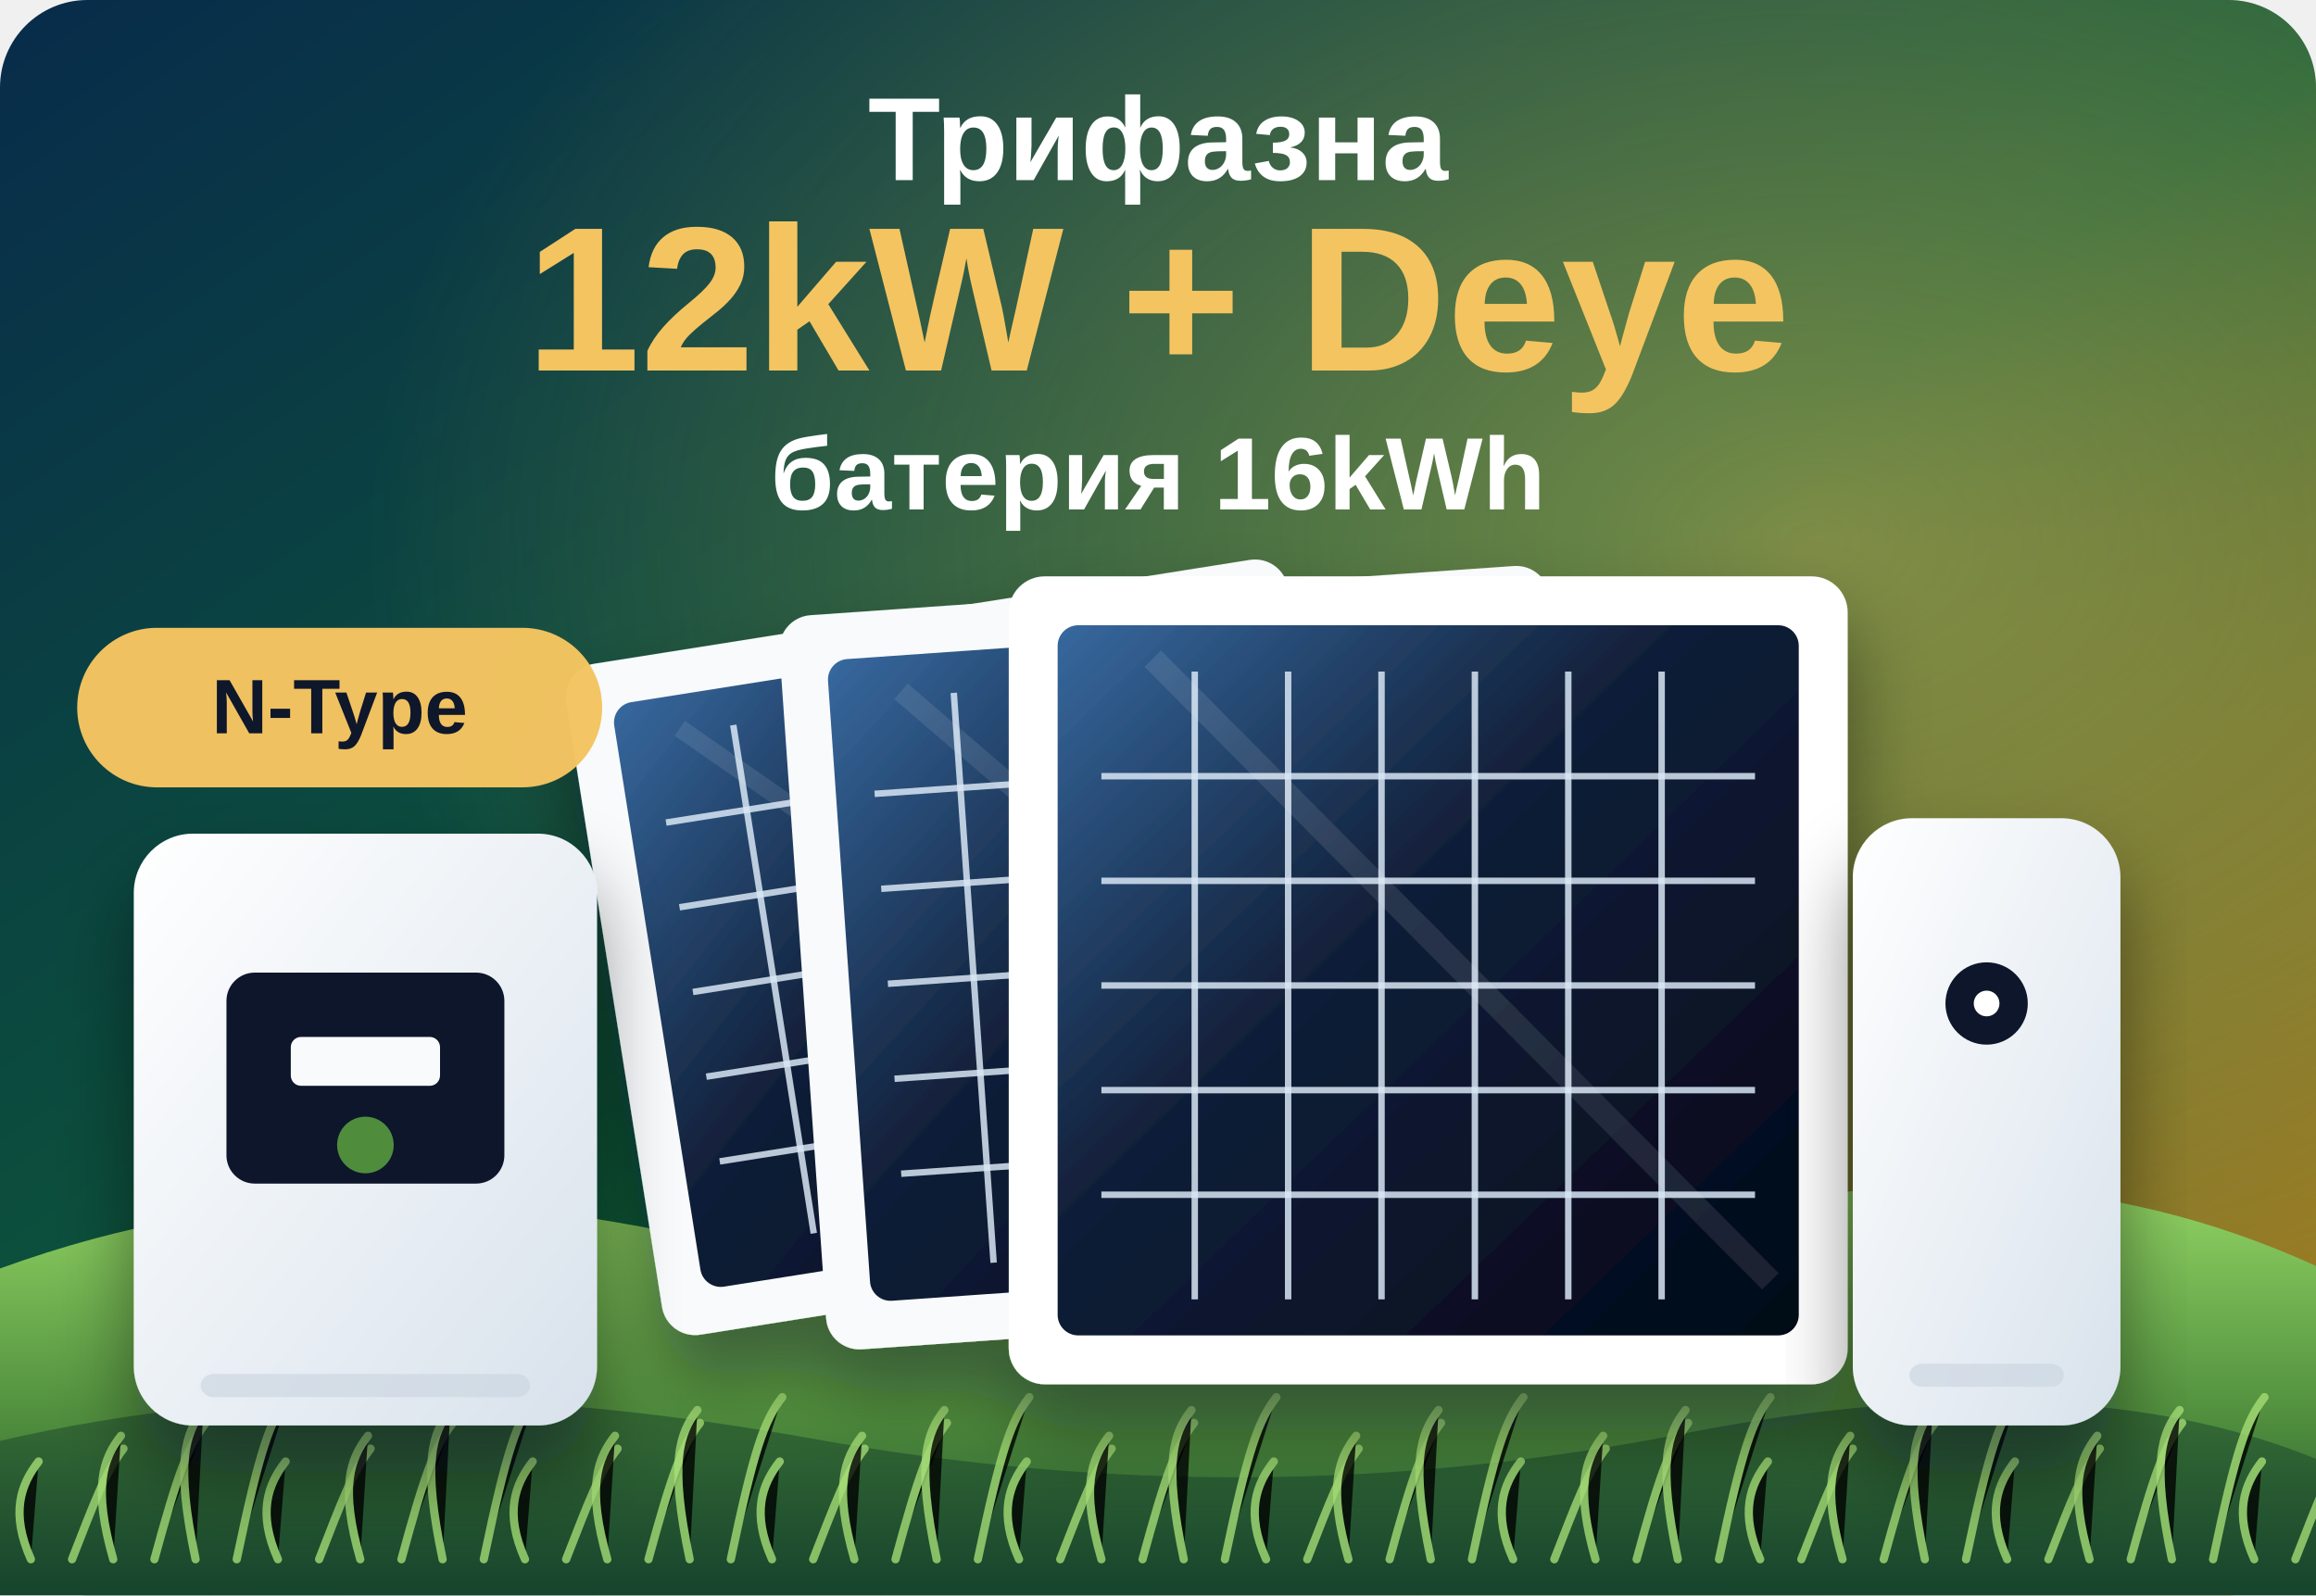
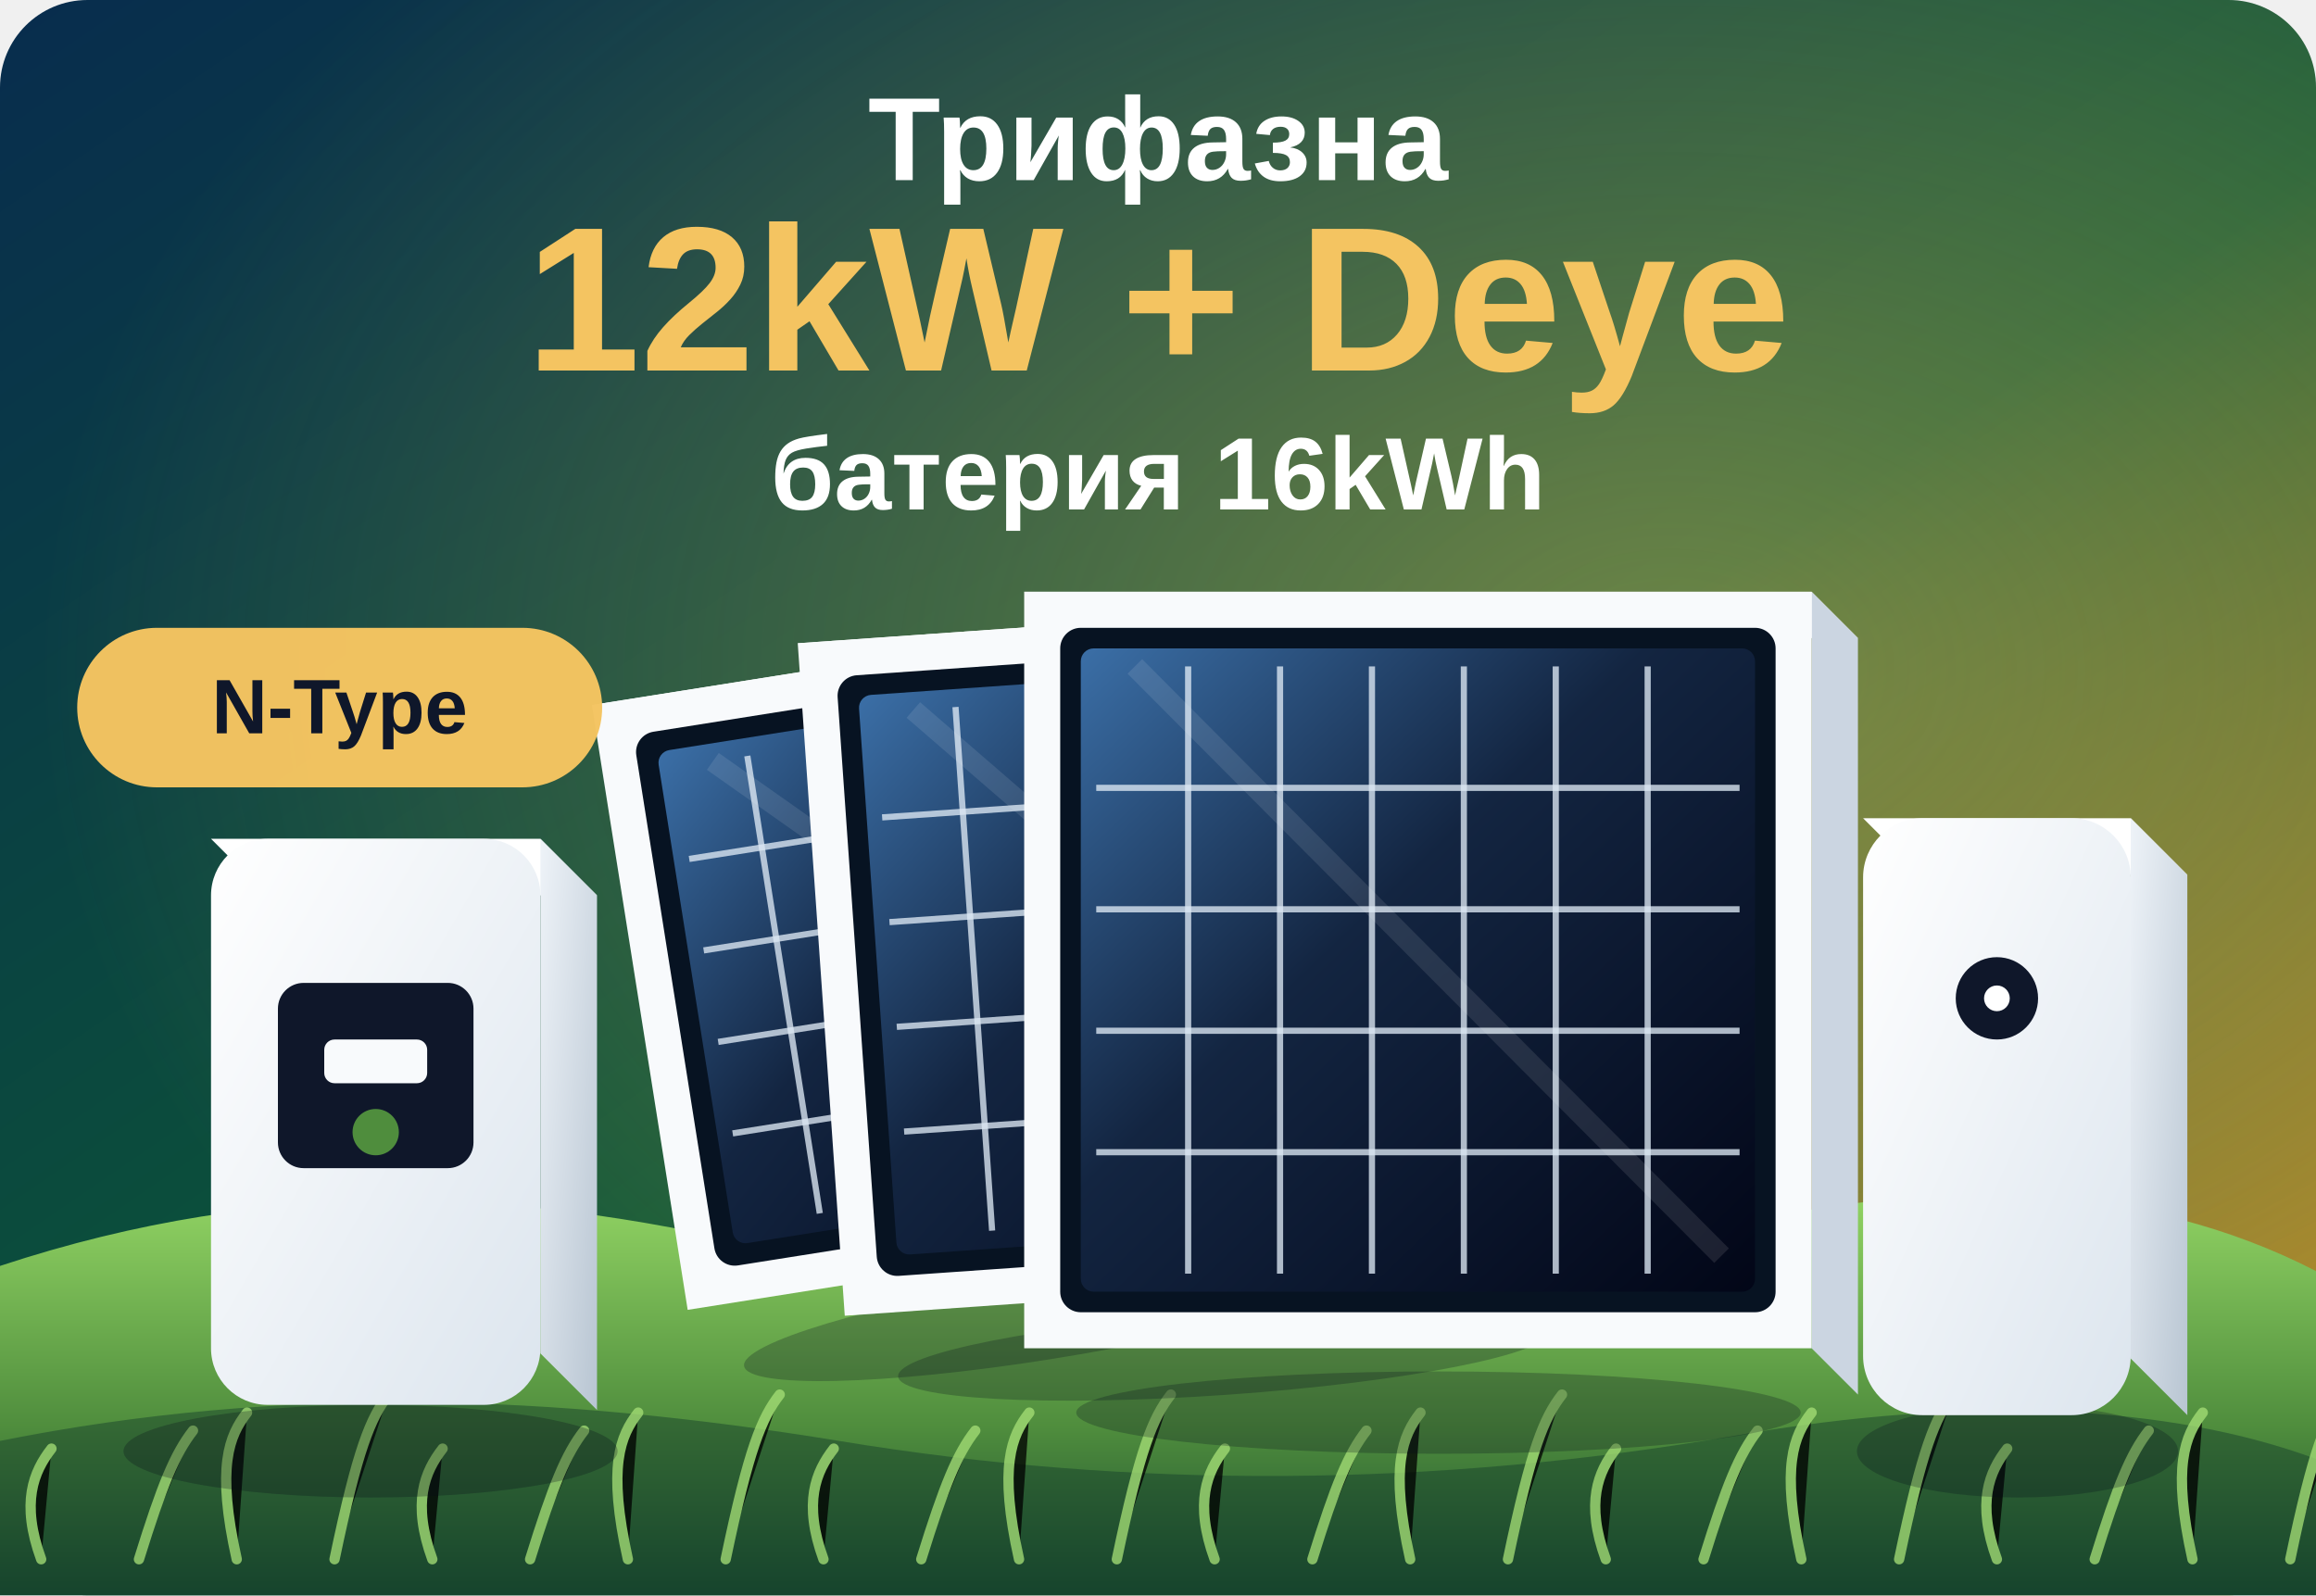
<svg xmlns="http://www.w3.org/2000/svg" width="900" height="620" viewBox="0 0 900 620" role="img" aria-label="Трифазна 12kW Deye 16kWh">
  <defs>
-     <linearGradient id="sky" x1="0" y1="0" x2="1" y2="1">
-       <stop offset="0" stop-color="#082B4B" />
-       <stop offset=".52" stop-color="#0D5A38" />
-       <stop offset="1" stop-color="#B47B18" />
+     <linearGradient id="bg" x1="0" y1="0" x2="1" y2="1">
+       <stop offset="0" stop-color="#082C4E" />
+       <stop offset=".55" stop-color="#0C5836" />
+       <stop offset="1" stop-color="#C38A22" />
    </linearGradient>
-     <radialGradient id="goldGlow" cx=".78" cy=".34" r=".62">
-       <stop offset="0" stop-color="#F7C75B" stop-opacity=".45" />
-       <stop offset="1" stop-color="#F7C75B" stop-opacity="0" />
+     <radialGradient id="warm" cx=".72" cy=".42" r=".7">
+       <stop offset="0" stop-color="#F5C45E" stop-opacity=".42" />
+       <stop offset="1" stop-color="#F5C45E" stop-opacity="0" />
    </radialGradient>
-     <linearGradient id="glass" x1="0" y1="0" x2="1" y2="1">
-       <stop offset="0" stop-color="#37699F" />
-       <stop offset=".42" stop-color="#111F38" />
+     <linearGradient id="panelGlass" x1="0" y1="0" x2="1" y2="1">
+       <stop offset="0" stop-color="#3B6FA7" />
+       <stop offset=".42" stop-color="#132541" />
      <stop offset="1" stop-color="#020617" />
    </linearGradient>
-     <linearGradient id="device" x1="0" y1="0" x2="1" y2="1">
+     <linearGradient id="deviceFront" x1="0" y1="0" x2="1" y2="1">
      <stop offset="0" stop-color="#FFFFFF" />
-       <stop offset="1" stop-color="#D8E2EC" />
+       <stop offset="1" stop-color="#DCE5EE" />
+     </linearGradient>
+     <linearGradient id="deviceSide" x1="0" y1="0" x2="1" y2="1">
+       <stop offset="0" stop-color="#EEF3F8" />
+       <stop offset="1" stop-color="#B8C5D2" />
    </linearGradient>
    <linearGradient id="grass" x1="0" y1="0" x2="0" y2="1">
      <stop offset="0" stop-color="#91D363" />
      <stop offset=".58" stop-color="#4F8D3D" />
      <stop offset="1" stop-color="#17482F" />
    </linearGradient>
-     <filter id="shadow" x="-25%" y="-25%" width="150%" height="160%">
-       <feDropShadow dx="0" dy="18" stdDeviation="15" flood-color="#020617" flood-opacity=".45" />
-     </filter>
  </defs>
-   <rect width="900" height="620" rx="34" fill="url(#sky)" />
-   <rect width="900" height="620" rx="34" fill="url(#goldGlow)" />
-   <path class="offer-grass" d="M0 493c96 -35 190 -33 300 -5 125 31 219 28 333 -7 100 -31 188 -25 267 11v128H0z" fill="url(#grass)" />
-   <path class="offer-grass" d="M0 560c103 -24 208 -20 315 -1 116 21 228 20 340 -2 102 -20 184 -15 245 10v53H0z" fill="#143F2A" opacity=".48" />
-   <path d="M12 606c-8 -18 -4 -29 3 -38" stroke="#A6DF76" stroke-width="3.2" stroke-linecap="round" opacity=".78" />
-   <path d="M28 606c9 -23 13 -34 20 -43" stroke="#A6DF76" stroke-width="3.2" stroke-linecap="round" opacity=".78" />
-   <path d="M44 606c-8 -28 -4 -39 3 -48" stroke="#A6DF76" stroke-width="3.2" stroke-linecap="round" opacity=".78" />
-   <path d="M60 606c9 -33 13 -44 20 -53" stroke="#A6DF76" stroke-width="3.2" stroke-linecap="round" opacity=".78" />
-   <path d="M76 606c-8 -38 -4 -49 3 -58" stroke="#A6DF76" stroke-width="3.2" stroke-linecap="round" opacity=".78" />
-   <path d="M92 606c9 -43 13 -54 20 -63" stroke="#A6DF76" stroke-width="3.2" stroke-linecap="round" opacity=".78" />
-   <path d="M108 606c-8 -18 -4 -29 3 -38" stroke="#A6DF76" stroke-width="3.2" stroke-linecap="round" opacity=".78" />
-   <path d="M124 606c9 -23 13 -34 20 -43" stroke="#A6DF76" stroke-width="3.2" stroke-linecap="round" opacity=".78" />
-   <path d="M140 606c-8 -28 -4 -39 3 -48" stroke="#A6DF76" stroke-width="3.2" stroke-linecap="round" opacity=".78" />
-   <path d="M156 606c9 -33 13 -44 20 -53" stroke="#A6DF76" stroke-width="3.2" stroke-linecap="round" opacity=".78" />
-   <path d="M172 606c-8 -38 -4 -49 3 -58" stroke="#A6DF76" stroke-width="3.2" stroke-linecap="round" opacity=".78" />
-   <path d="M188 606c9 -43 13 -54 20 -63" stroke="#A6DF76" stroke-width="3.2" stroke-linecap="round" opacity=".78" />
-   <path d="M204 606c-8 -18 -4 -29 3 -38" stroke="#A6DF76" stroke-width="3.2" stroke-linecap="round" opacity=".78" />
-   <path d="M220 606c9 -23 13 -34 20 -43" stroke="#A6DF76" stroke-width="3.2" stroke-linecap="round" opacity=".78" />
-   <path d="M236 606c-8 -28 -4 -39 3 -48" stroke="#A6DF76" stroke-width="3.2" stroke-linecap="round" opacity=".78" />
-   <path d="M252 606c9 -33 13 -44 20 -53" stroke="#A6DF76" stroke-width="3.2" stroke-linecap="round" opacity=".78" />
-   <path d="M268 606c-8 -38 -4 -49 3 -58" stroke="#A6DF76" stroke-width="3.2" stroke-linecap="round" opacity=".78" />
-   <path d="M284 606c9 -43 13 -54 20 -63" stroke="#A6DF76" stroke-width="3.2" stroke-linecap="round" opacity=".78" />
-   <path d="M300 606c-8 -18 -4 -29 3 -38" stroke="#A6DF76" stroke-width="3.2" stroke-linecap="round" opacity=".78" />
-   <path d="M316 606c9 -23 13 -34 20 -43" stroke="#A6DF76" stroke-width="3.2" stroke-linecap="round" opacity=".78" />
-   <path d="M332 606c-8 -28 -4 -39 3 -48" stroke="#A6DF76" stroke-width="3.2" stroke-linecap="round" opacity=".78" />
-   <path d="M348 606c9 -33 13 -44 20 -53" stroke="#A6DF76" stroke-width="3.2" stroke-linecap="round" opacity=".78" />
-   <path d="M364 606c-8 -38 -4 -49 3 -58" stroke="#A6DF76" stroke-width="3.2" stroke-linecap="round" opacity=".78" />
-   <path d="M380 606c9 -43 13 -54 20 -63" stroke="#A6DF76" stroke-width="3.2" stroke-linecap="round" opacity=".78" />
-   <path d="M396 606c-8 -18 -4 -29 3 -38" stroke="#A6DF76" stroke-width="3.2" stroke-linecap="round" opacity=".78" />
-   <path d="M412 606c9 -23 13 -34 20 -43" stroke="#A6DF76" stroke-width="3.2" stroke-linecap="round" opacity=".78" />
-   <path d="M428 606c-8 -28 -4 -39 3 -48" stroke="#A6DF76" stroke-width="3.2" stroke-linecap="round" opacity=".78" />
-   <path d="M444 606c9 -33 13 -44 20 -53" stroke="#A6DF76" stroke-width="3.2" stroke-linecap="round" opacity=".78" />
-   <path d="M460 606c-8 -38 -4 -49 3 -58" stroke="#A6DF76" stroke-width="3.2" stroke-linecap="round" opacity=".78" />
-   <path d="M476 606c9 -43 13 -54 20 -63" stroke="#A6DF76" stroke-width="3.2" stroke-linecap="round" opacity=".78" />
-   <path d="M492 606c-8 -18 -4 -29 3 -38" stroke="#A6DF76" stroke-width="3.2" stroke-linecap="round" opacity=".78" />
-   <path d="M508 606c9 -23 13 -34 20 -43" stroke="#A6DF76" stroke-width="3.2" stroke-linecap="round" opacity=".78" />
-   <path d="M524 606c-8 -28 -4 -39 3 -48" stroke="#A6DF76" stroke-width="3.2" stroke-linecap="round" opacity=".78" />
-   <path d="M540 606c9 -33 13 -44 20 -53" stroke="#A6DF76" stroke-width="3.2" stroke-linecap="round" opacity=".78" />
-   <path d="M556 606c-8 -38 -4 -49 3 -58" stroke="#A6DF76" stroke-width="3.2" stroke-linecap="round" opacity=".78" />
-   <path d="M572 606c9 -43 13 -54 20 -63" stroke="#A6DF76" stroke-width="3.2" stroke-linecap="round" opacity=".78" />
-   <path d="M588 606c-8 -18 -4 -29 3 -38" stroke="#A6DF76" stroke-width="3.2" stroke-linecap="round" opacity=".78" />
-   <path d="M604 606c9 -23 13 -34 20 -43" stroke="#A6DF76" stroke-width="3.2" stroke-linecap="round" opacity=".78" />
-   <path d="M620 606c-8 -28 -4 -39 3 -48" stroke="#A6DF76" stroke-width="3.2" stroke-linecap="round" opacity=".78" />
-   <path d="M636 606c9 -33 13 -44 20 -53" stroke="#A6DF76" stroke-width="3.2" stroke-linecap="round" opacity=".78" />
-   <path d="M652 606c-8 -38 -4 -49 3 -58" stroke="#A6DF76" stroke-width="3.2" stroke-linecap="round" opacity=".78" />
-   <path d="M668 606c9 -43 13 -54 20 -63" stroke="#A6DF76" stroke-width="3.2" stroke-linecap="round" opacity=".78" />
-   <path d="M684 606c-8 -18 -4 -29 3 -38" stroke="#A6DF76" stroke-width="3.2" stroke-linecap="round" opacity=".78" />
-   <path d="M700 606c9 -23 13 -34 20 -43" stroke="#A6DF76" stroke-width="3.2" stroke-linecap="round" opacity=".78" />
-   <path d="M716 606c-8 -28 -4 -39 3 -48" stroke="#A6DF76" stroke-width="3.2" stroke-linecap="round" opacity=".78" />
-   <path d="M732 606c9 -33 13 -44 20 -53" stroke="#A6DF76" stroke-width="3.2" stroke-linecap="round" opacity=".78" />
-   <path d="M748 606c-8 -38 -4 -49 3 -58" stroke="#A6DF76" stroke-width="3.2" stroke-linecap="round" opacity=".78" />
-   <path d="M764 606c9 -43 13 -54 20 -63" stroke="#A6DF76" stroke-width="3.2" stroke-linecap="round" opacity=".78" />
-   <path d="M780 606c-8 -18 -4 -29 3 -38" stroke="#A6DF76" stroke-width="3.2" stroke-linecap="round" opacity=".78" />
-   <path d="M796 606c9 -23 13 -34 20 -43" stroke="#A6DF76" stroke-width="3.2" stroke-linecap="round" opacity=".78" />
-   <path d="M812 606c-8 -28 -4 -39 3 -48" stroke="#A6DF76" stroke-width="3.2" stroke-linecap="round" opacity=".78" />
-   <path d="M828 606c9 -33 13 -44 20 -53" stroke="#A6DF76" stroke-width="3.2" stroke-linecap="round" opacity=".78" />
-   <path d="M844 606c-8 -38 -4 -49 3 -58" stroke="#A6DF76" stroke-width="3.2" stroke-linecap="round" opacity=".78" />
-   <path d="M860 606c9 -43 13 -54 20 -63" stroke="#A6DF76" stroke-width="3.2" stroke-linecap="round" opacity=".78" />
-   <path d="M876 606c-8 -18 -4 -29 3 -38" stroke="#A6DF76" stroke-width="3.2" stroke-linecap="round" opacity=".78" />
-   <path d="M892 606c9 -23 13 -34 20 -43" stroke="#A6DF76" stroke-width="3.2" stroke-linecap="round" opacity=".78" />
-   <path d="M908 606c-8 -28 -4 -39 3 -48" stroke="#A6DF76" stroke-width="3.2" stroke-linecap="round" opacity=".78" />
-   <path d="M924 606c9 -33 13 -44 20 -53" stroke="#A6DF76" stroke-width="3.2" stroke-linecap="round" opacity=".78" />
+   <rect width="900" height="620" rx="34" fill="url(#bg)" />
+   <rect width="900" height="620" rx="34" fill="url(#warm)" />
+   <path class="offer-grass" d="M0 492c106 -35 204 -31 310 -4 118 29 219 29 337 -5 102 -29 187 -23 253 11v126H0z" fill="url(#grass)" />
+   <path class="offer-grass" d="M0 560c110 -22 216 -18 326 0 115 19 232 18 348 -2 92 -16 169 -12 226 9v53H0z" fill="#143F2A" opacity=".48" />
+   <path d="M16 606c-8 -22 -3 -34 4 -43" stroke="#A6DF76" stroke-width="4" stroke-linecap="round" opacity=".76" />
+   <path d="M54 606c9 -29 14 -41 21 -50" stroke="#A6DF76" stroke-width="4" stroke-linecap="round" opacity=".76" />
+   <path d="M92 606c-8 -36 -3 -48 4 -57" stroke="#A6DF76" stroke-width="4" stroke-linecap="round" opacity=".76" />
+   <path d="M130 606c9 -43 14 -55 21 -64" stroke="#A6DF76" stroke-width="4" stroke-linecap="round" opacity=".76" />
+   <path d="M168 606c-8 -22 -3 -34 4 -43" stroke="#A6DF76" stroke-width="4" stroke-linecap="round" opacity=".76" />
+   <path d="M206 606c9 -29 14 -41 21 -50" stroke="#A6DF76" stroke-width="4" stroke-linecap="round" opacity=".76" />
+   <path d="M244 606c-8 -36 -3 -48 4 -57" stroke="#A6DF76" stroke-width="4" stroke-linecap="round" opacity=".76" />
+   <path d="M282 606c9 -43 14 -55 21 -64" stroke="#A6DF76" stroke-width="4" stroke-linecap="round" opacity=".76" />
+   <path d="M320 606c-8 -22 -3 -34 4 -43" stroke="#A6DF76" stroke-width="4" stroke-linecap="round" opacity=".76" />
+   <path d="M358 606c9 -29 14 -41 21 -50" stroke="#A6DF76" stroke-width="4" stroke-linecap="round" opacity=".76" />
+   <path d="M396 606c-8 -36 -3 -48 4 -57" stroke="#A6DF76" stroke-width="4" stroke-linecap="round" opacity=".76" />
+   <path d="M434 606c9 -43 14 -55 21 -64" stroke="#A6DF76" stroke-width="4" stroke-linecap="round" opacity=".76" />
+   <path d="M472 606c-8 -22 -3 -34 4 -43" stroke="#A6DF76" stroke-width="4" stroke-linecap="round" opacity=".76" />
+   <path d="M510 606c9 -29 14 -41 21 -50" stroke="#A6DF76" stroke-width="4" stroke-linecap="round" opacity=".76" />
+   <path d="M548 606c-8 -36 -3 -48 4 -57" stroke="#A6DF76" stroke-width="4" stroke-linecap="round" opacity=".76" />
+   <path d="M586 606c9 -43 14 -55 21 -64" stroke="#A6DF76" stroke-width="4" stroke-linecap="round" opacity=".76" />
+   <path d="M624 606c-8 -22 -3 -34 4 -43" stroke="#A6DF76" stroke-width="4" stroke-linecap="round" opacity=".76" />
+   <path d="M662 606c9 -29 14 -41 21 -50" stroke="#A6DF76" stroke-width="4" stroke-linecap="round" opacity=".76" />
+   <path d="M700 606c-8 -36 -3 -48 4 -57" stroke="#A6DF76" stroke-width="4" stroke-linecap="round" opacity=".76" />
+   <path d="M738 606c9 -43 14 -55 21 -64" stroke="#A6DF76" stroke-width="4" stroke-linecap="round" opacity=".76" />
+   <path d="M776 606c-8 -22 -3 -34 4 -43" stroke="#A6DF76" stroke-width="4" stroke-linecap="round" opacity=".76" />
+   <path d="M814 606c9 -29 14 -41 21 -50" stroke="#A6DF76" stroke-width="4" stroke-linecap="round" opacity=".76" />
+   <path d="M852 606c-8 -36 -3 -48 4 -57" stroke="#A6DF76" stroke-width="4" stroke-linecap="round" opacity=".76" />
+   <path d="M890 606c9 -43 14 -55 21 -64" stroke="#A6DF76" stroke-width="4" stroke-linecap="round" opacity=".76" />
  <g font-family="Arial, sans-serif" text-anchor="middle">
    <text x="450" y="70" font-size="46" font-weight="900" fill="#FFFFFF">Трифазна</text>
    <text x="450" y="144" font-size="80" font-weight="900" fill="#F4C461">12kW + Deye</text>
    <text x="450" y="198" font-size="40" font-weight="900" fill="#FFFFFF">батерия 16kWh</text>
  </g>
-   <g class="solar-module" filter="url(#shadow)">
-     <g transform="translate(218 260) rotate(-9)">
-       <rect width="284" height="264" rx="13" fill="#F8FAFC" />
-       <rect x="17" y="17" width="250" height="230" rx="8" fill="url(#glass)" />
-       <line x1="62.714" y1="32" x2="62.714" y2="232" stroke="#D9E7F5" stroke-width="2.5" opacity=".84" />
-       <line x1="94.429" y1="32" x2="94.429" y2="232" stroke="#D9E7F5" stroke-width="2.5" opacity=".84" />
-       <line x1="126.143" y1="32" x2="126.143" y2="232" stroke="#D9E7F5" stroke-width="2.5" opacity=".84" />
-       <line x1="157.857" y1="32" x2="157.857" y2="232" stroke="#D9E7F5" stroke-width="2.5" opacity=".84" />
-       <line x1="189.571" y1="32" x2="189.571" y2="232" stroke="#D9E7F5" stroke-width="2.5" opacity=".84" />
-       <line x1="221.286" y1="32" x2="221.286" y2="232" stroke="#D9E7F5" stroke-width="2.5" opacity=".84" />
-       <line x1="31" y1="65.333" x2="253" y2="65.333" stroke="#D9E7F5" stroke-width="2.5" opacity=".84" />
-       <line x1="31" y1="98.667" x2="253" y2="98.667" stroke="#D9E7F5" stroke-width="2.5" opacity=".84" />
-       <line x1="31" y1="132" x2="253" y2="132" stroke="#D9E7F5" stroke-width="2.5" opacity=".84" />
-       <line x1="31" y1="165.333" x2="253" y2="165.333" stroke="#D9E7F5" stroke-width="2.5" opacity=".84" />
-       <line x1="31" y1="198.667" x2="253" y2="198.667" stroke="#D9E7F5" stroke-width="2.5" opacity=".84" />
-       <path d="M42 30L248 228" stroke="#FFFFFF" stroke-width="7" opacity=".1" />
+   <g class="solar-module">
+     <g class="panel-3d" transform="translate(230 274) rotate(-9)">
+       <ellipse cx="136" cy="263" rx="117.76" ry="16" fill="#020617" opacity=".24" />
+       <polygon points="18,18 274,18 256,0 0,0" fill="#FFFFFF" />
+       <polygon points="256,0 274,18 274,256 256,238" fill="#CBD5E1" />
+       <polygon points="0,0 256,0 256,238 0,238" fill="#F8FAFC" />
+       <rect x="14" y="14" width="228" height="210" rx="8" fill="#071322" />
+       <rect x="22" y="22" width="212" height="194" rx="5" fill="url(#panelGlass)" />
+       <line x1="56.571" y1="29" x2="56.571" y2="209" stroke="#DCE8F4" stroke-width="2.4" opacity=".78" />
+       <line x1="85.143" y1="29" x2="85.143" y2="209" stroke="#DCE8F4" stroke-width="2.4" opacity=".78" />
+       <line x1="113.714" y1="29" x2="113.714" y2="209" stroke="#DCE8F4" stroke-width="2.4" opacity=".78" />
+       <line x1="142.286" y1="29" x2="142.286" y2="209" stroke="#DCE8F4" stroke-width="2.4" opacity=".78" />
+       <line x1="170.857" y1="29" x2="170.857" y2="209" stroke="#DCE8F4" stroke-width="2.4" opacity=".78" />
+       <line x1="199.429" y1="29" x2="199.429" y2="209" stroke="#DCE8F4" stroke-width="2.4" opacity=".78" />
+       <line x1="28" y1="65" x2="228" y2="65" stroke="#DCE8F4" stroke-width="2.4" opacity=".78" />
+       <line x1="28" y1="101" x2="228" y2="101" stroke="#DCE8F4" stroke-width="2.4" opacity=".78" />
+       <line x1="28" y1="137" x2="228" y2="137" stroke="#DCE8F4" stroke-width="2.4" opacity=".78" />
+       <line x1="28" y1="173" x2="228" y2="173" stroke="#DCE8F4" stroke-width="2.4" opacity=".78" />
+       <path d="M43 29L221 202" stroke="#FFFFFF" stroke-width="8" opacity=".1" />
    </g>
-     <g transform="translate(302 240) rotate(-4)">
-       <rect width="300" height="286" rx="13" fill="#F8FAFC" />
-       <rect x="18" y="18" width="264" height="250" rx="8" fill="url(#glass)" />
-       <line x1="66.429" y1="34" x2="66.429" y2="256" stroke="#D9E7F5" stroke-width="2.5" opacity=".84" />
-       <line x1="99.857" y1="34" x2="99.857" y2="256" stroke="#D9E7F5" stroke-width="2.5" opacity=".84" />
-       <line x1="133.286" y1="34" x2="133.286" y2="256" stroke="#D9E7F5" stroke-width="2.5" opacity=".84" />
-       <line x1="166.714" y1="34" x2="166.714" y2="256" stroke="#D9E7F5" stroke-width="2.5" opacity=".84" />
-       <line x1="200.143" y1="34" x2="200.143" y2="256" stroke="#D9E7F5" stroke-width="2.5" opacity=".84" />
-       <line x1="233.571" y1="34" x2="233.571" y2="256" stroke="#D9E7F5" stroke-width="2.5" opacity=".84" />
-       <line x1="33" y1="71" x2="267" y2="71" stroke="#D9E7F5" stroke-width="2.5" opacity=".84" />
-       <line x1="33" y1="108" x2="267" y2="108" stroke="#D9E7F5" stroke-width="2.5" opacity=".84" />
-       <line x1="33" y1="145" x2="267" y2="145" stroke="#D9E7F5" stroke-width="2.5" opacity=".84" />
-       <line x1="33" y1="182" x2="267" y2="182" stroke="#D9E7F5" stroke-width="2.5" opacity=".84" />
-       <line x1="33" y1="219" x2="267" y2="219" stroke="#D9E7F5" stroke-width="2.5" opacity=".84" />
-       <path d="M46 32L263 246" stroke="#FFFFFF" stroke-width="8" opacity=".1" />
+     <g class="panel-3d" transform="translate(310 250) rotate(-4)">
+       <ellipse cx="146" cy="287" rx="126.96" ry="16" fill="#020617" opacity=".24" />
+       <polygon points="18,18 294,18 276,0 0,0" fill="#FFFFFF" />
+       <polygon points="276,0 294,18 294,280 276,262" fill="#CBD5E1" />
+       <polygon points="0,0 276,0 276,262 0,262" fill="#F8FAFC" />
+       <rect x="14" y="14" width="248" height="234" rx="8" fill="#071322" />
+       <rect x="22" y="22" width="232" height="218" rx="5" fill="url(#panelGlass)" />
+       <line x1="59.429" y1="29" x2="59.429" y2="233" stroke="#DCE8F4" stroke-width="2.4" opacity=".78" />
+       <line x1="90.857" y1="29" x2="90.857" y2="233" stroke="#DCE8F4" stroke-width="2.4" opacity=".78" />
+       <line x1="122.286" y1="29" x2="122.286" y2="233" stroke="#DCE8F4" stroke-width="2.4" opacity=".78" />
+       <line x1="153.714" y1="29" x2="153.714" y2="233" stroke="#DCE8F4" stroke-width="2.4" opacity=".78" />
+       <line x1="185.143" y1="29" x2="185.143" y2="233" stroke="#DCE8F4" stroke-width="2.4" opacity=".78" />
+       <line x1="216.571" y1="29" x2="216.571" y2="233" stroke="#DCE8F4" stroke-width="2.4" opacity=".78" />
+       <line x1="28" y1="69.8" x2="248" y2="69.8" stroke="#DCE8F4" stroke-width="2.4" opacity=".78" />
+       <line x1="28" y1="110.6" x2="248" y2="110.6" stroke="#DCE8F4" stroke-width="2.4" opacity=".78" />
+       <line x1="28" y1="151.4" x2="248" y2="151.4" stroke="#DCE8F4" stroke-width="2.4" opacity=".78" />
+       <line x1="28" y1="192.2" x2="248" y2="192.2" stroke="#DCE8F4" stroke-width="2.4" opacity=".78" />
+       <path d="M43 29L241 226" stroke="#FFFFFF" stroke-width="8" opacity=".1" />
    </g>
-     <g transform="translate(392 224)">
-       <rect width="326" height="314" rx="14" fill="#FFFFFF" />
-       <rect x="19" y="19" width="288" height="276" rx="8" fill="url(#glass)" />
-       <line x1="72.286" y1="37" x2="72.286" y2="281" stroke="#D9E7F5" stroke-width="2.5" opacity=".84" />
-       <line x1="108.571" y1="37" x2="108.571" y2="281" stroke="#D9E7F5" stroke-width="2.5" opacity=".84" />
-       <line x1="144.857" y1="37" x2="144.857" y2="281" stroke="#D9E7F5" stroke-width="2.5" opacity=".84" />
-       <line x1="181.143" y1="37" x2="181.143" y2="281" stroke="#D9E7F5" stroke-width="2.5" opacity=".84" />
-       <line x1="217.429" y1="37" x2="217.429" y2="281" stroke="#D9E7F5" stroke-width="2.5" opacity=".84" />
-       <line x1="253.714" y1="37" x2="253.714" y2="281" stroke="#D9E7F5" stroke-width="2.5" opacity=".84" />
-       <line x1="36" y1="77.667" x2="290" y2="77.667" stroke="#D9E7F5" stroke-width="2.5" opacity=".84" />
-       <line x1="36" y1="118.333" x2="290" y2="118.333" stroke="#D9E7F5" stroke-width="2.5" opacity=".84" />
-       <line x1="36" y1="159" x2="290" y2="159" stroke="#D9E7F5" stroke-width="2.5" opacity=".84" />
-       <line x1="36" y1="199.667" x2="290" y2="199.667" stroke="#D9E7F5" stroke-width="2.5" opacity=".84" />
-       <line x1="36" y1="240.333" x2="290" y2="240.333" stroke="#D9E7F5" stroke-width="2.5" opacity=".84" />
-       <path d="M56 32L296 274" stroke="#FFFFFF" stroke-width="9" opacity=".1" />
+     <g class="panel-3d" transform="translate(398 230) rotate(0)">
+       <ellipse cx="161" cy="319" rx="140.76" ry="16" fill="#020617" opacity=".24" />
+       <polygon points="18,18 324,18 306,0 0,0" fill="#FFFFFF" />
+       <polygon points="306,0 324,18 324,312 306,294" fill="#CBD5E1" />
+       <polygon points="0,0 306,0 306,294 0,294" fill="#F8FAFC" />
+       <rect x="14" y="14" width="278" height="266" rx="8" fill="#071322" />
+       <rect x="22" y="22" width="262" height="250" rx="5" fill="url(#panelGlass)" />
+       <line x1="63.714" y1="29" x2="63.714" y2="265" stroke="#DCE8F4" stroke-width="2.4" opacity=".78" />
+       <line x1="99.429" y1="29" x2="99.429" y2="265" stroke="#DCE8F4" stroke-width="2.4" opacity=".78" />
+       <line x1="135.143" y1="29" x2="135.143" y2="265" stroke="#DCE8F4" stroke-width="2.4" opacity=".78" />
+       <line x1="170.857" y1="29" x2="170.857" y2="265" stroke="#DCE8F4" stroke-width="2.4" opacity=".78" />
+       <line x1="206.571" y1="29" x2="206.571" y2="265" stroke="#DCE8F4" stroke-width="2.4" opacity=".78" />
+       <line x1="242.286" y1="29" x2="242.286" y2="265" stroke="#DCE8F4" stroke-width="2.4" opacity=".78" />
+       <line x1="28" y1="76.2" x2="278" y2="76.2" stroke="#DCE8F4" stroke-width="2.4" opacity=".78" />
+       <line x1="28" y1="123.4" x2="278" y2="123.4" stroke="#DCE8F4" stroke-width="2.4" opacity=".78" />
+       <line x1="28" y1="170.6" x2="278" y2="170.6" stroke="#DCE8F4" stroke-width="2.4" opacity=".78" />
+       <line x1="28" y1="217.8" x2="278" y2="217.8" stroke="#DCE8F4" stroke-width="2.4" opacity=".78" />
+       <path d="M43 29L271 258" stroke="#FFFFFF" stroke-width="8" opacity=".1" />
    </g>
  </g>
-   <g class="hero-product" filter="url(#shadow)">
-     <rect x="52" y="324" width="180" height="230" rx="23" fill="url(#device)" />
-     <rect x="88" y="378" width="108" height="82" rx="11" fill="#0F172A" />
-     <rect x="113" y="403" width="58" height="19" rx="4" fill="#F8FAFC" />
-     <circle cx="142" cy="445" r="11" fill="#4F8D3D" />
-     <rect x="78" y="534" width="128" height="9" rx="5" fill="#CBD5E1" opacity=".65" />
+   <g class="hero-product">
+     <g class="inverter-3d">
+       <ellipse cx="144" cy="564" rx="96" ry="18" fill="#020617" opacity=".26" />
+       <polygon points="82,326 210,326 232,348 104,348" fill="#FFFFFF" />
+       <polygon points="210,326 232,348 232,548 210,526" fill="url(#deviceSide)" />
+       <rect x="82" y="326" width="128" height="220" rx="22" fill="url(#deviceFront)" />
+       <rect x="108" y="382" width="76" height="72" rx="10" fill="#0F172A" />
+       <rect x="126" y="404" width="40" height="17" rx="4" fill="#F8FAFC" />
+       <circle cx="146" cy="440" r="9" fill="#4F8D3D" />
+     </g>
  </g>
-   <g class="hero-product" filter="url(#shadow)">
-     <rect x="720" y="318" width="104" height="236" rx="23" fill="url(#device)" />
-     <circle cx="772" cy="390" r="16" fill="#0F172A" />
-     <circle cx="772" cy="390" r="5" fill="#FFFFFF" />
-     <rect x="742" y="530" width="60" height="9" rx="5" fill="#CBD5E1" opacity=".65" />
+   <g class="hero-product">
+     <g class="battery-3d">
+       <ellipse cx="784" cy="564" rx="62.4" ry="18" fill="#020617" opacity=".24" />
+       <polygon points="724,318 828,318 850,340 746,340" fill="#FFFFFF" />
+       <polygon points="828,318 850,340 850,550 828,528" fill="url(#deviceSide)" />
+       <rect x="724" y="318" width="104" height="232" rx="23" fill="url(#deviceFront)" />
+       <circle cx="776" cy="388" r="16" fill="#0F172A" />
+       <circle cx="776" cy="388" r="5" fill="#FFFFFF" />
+     </g>
  </g>
  <g transform="translate(30 244)">
    <rect width="204" height="62" rx="31" fill="#F4C461" opacity=".98" />
    <text x="102" y="41" text-anchor="middle" font-family="Arial, sans-serif" font-size="30" font-weight="900" fill="#0F172A">N-Type</text>
  </g>
</svg>
